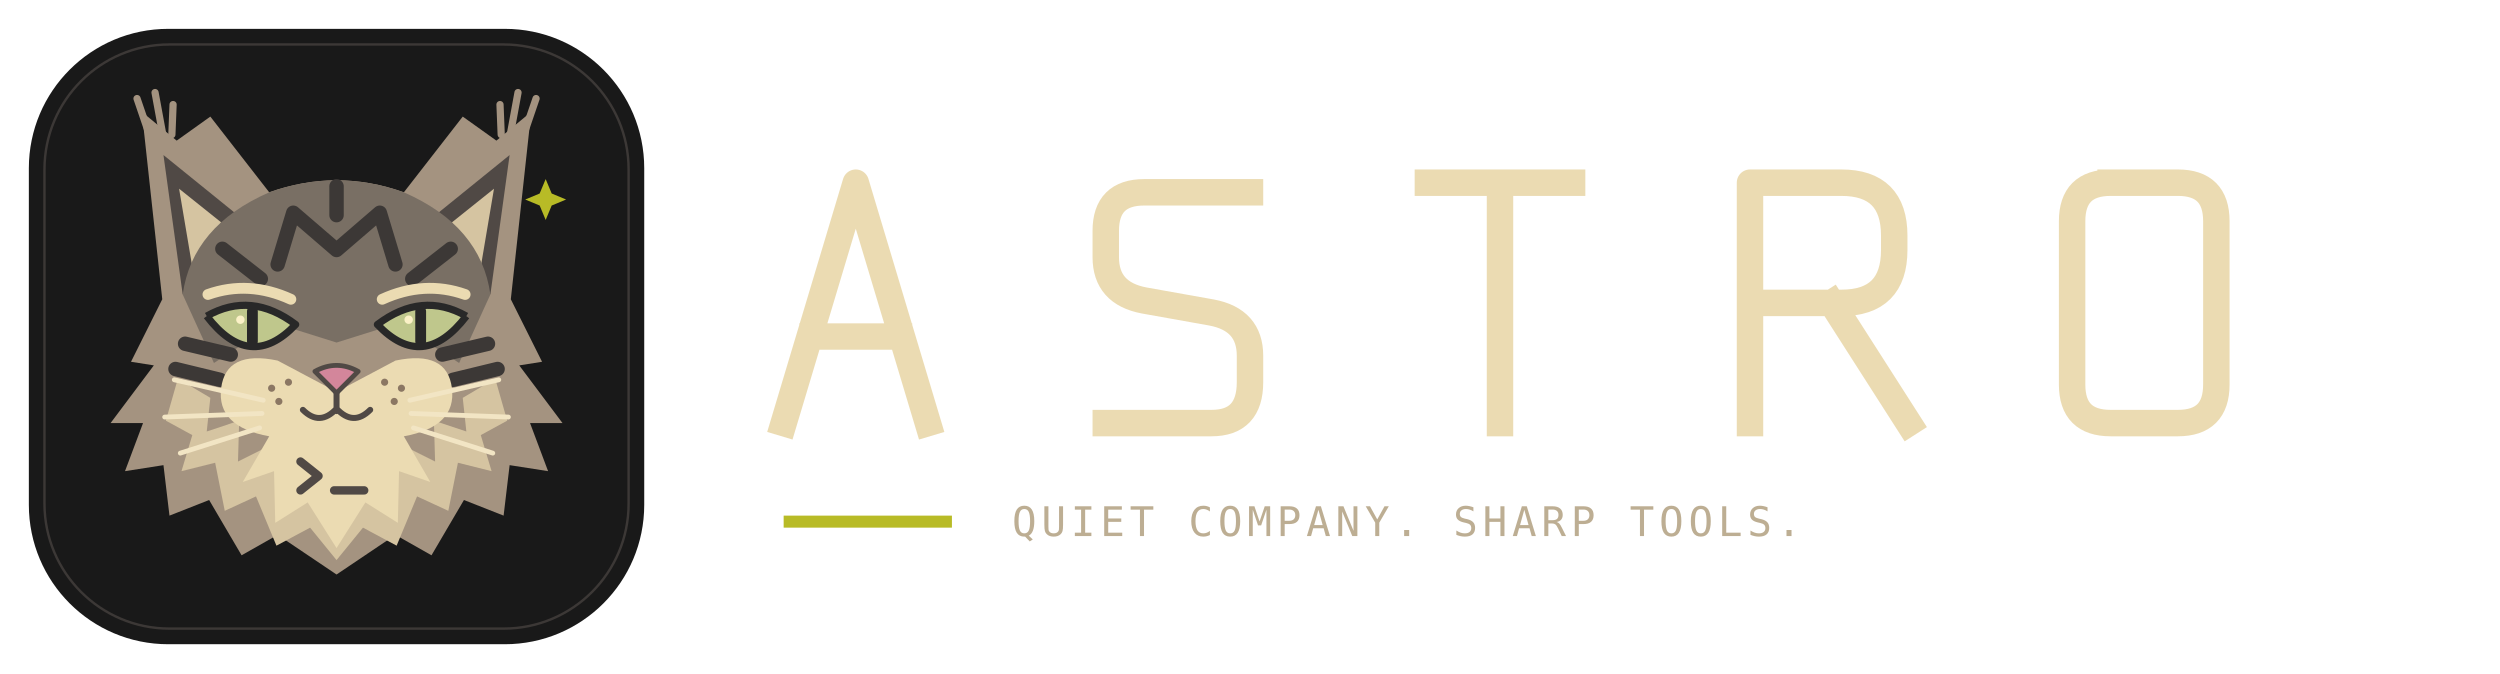
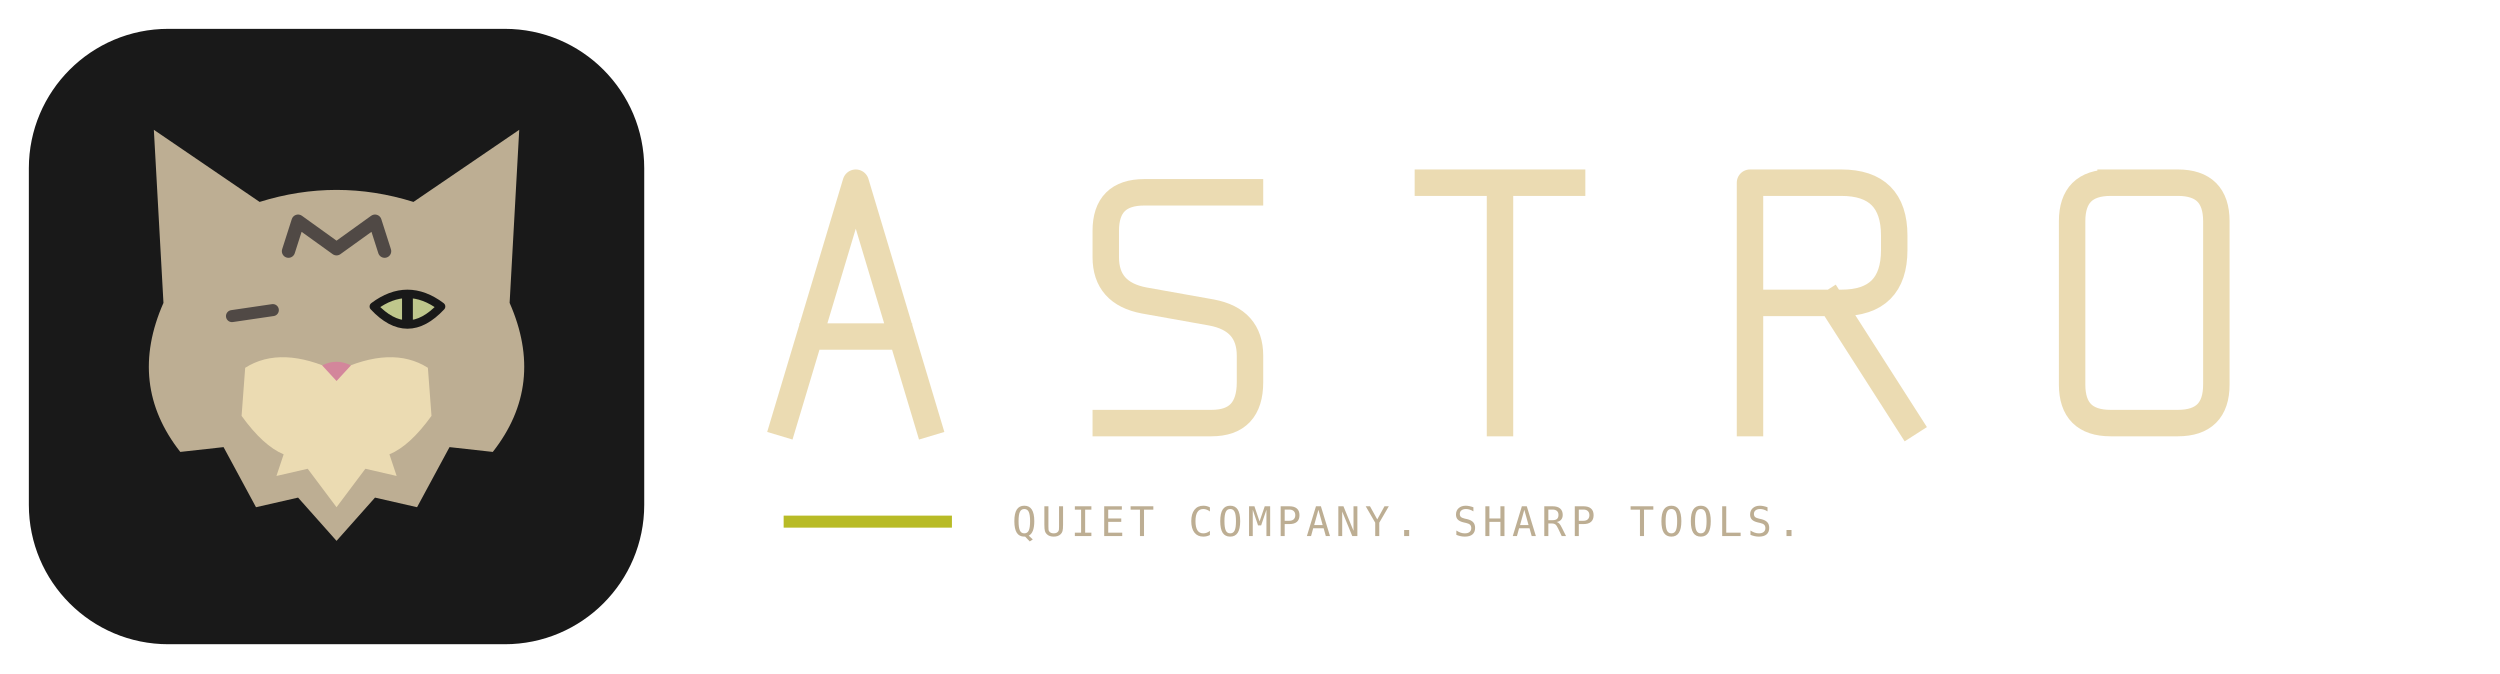
<svg xmlns="http://www.w3.org/2000/svg" width="1040" height="280" viewBox="0 0 1040 280" role="img">
  <g transform="translate(12 12) scale(.5)">
    <rect width="512" height="512" rx="116" fill="#191919" />
-     <rect x="13" y="13" width="486" height="486" rx="104" fill="none" stroke="#3c3836" stroke-width="2" />
-     <path d="M111 225 94 69 123 93 151 73 200 136Q256 116 312 136L361 73 389 93 418 69 401 225 427 277 408 280 444 328 417 328 432 368 400 363 395 405 362 392 335 438 305 421 256 454 207 421 177 438 150 392 117 405 112 363 80 368 95 328 68 328 104 280 85 277Z" fill="#a49380" />
-     <path d="m104 99-14-41m22 33-7-38m14 35 1-25m288 36 14-41m-22 33 7-38m-14 35-1-25" fill="none" stroke="#a49380" stroke-width="6" stroke-linecap="round" />
-     <path d="m112 105 16 116 47-65Z M400 105l-16 116-47-65Z" fill="#504945" />
-     <path d="m125 133 12 71 23-43Z M387 133l-12 71-23-43Z" fill="#d5c4a1" />
-     <path d="M128 221q8-57 72-85 56-20 112 0 64 28 72 85l-26 57-51-33-51 16-51-16-51 33Z" fill="#796f64" />
-     <path d="m207 196 13-43 36 31 36-31 13 43M256 131v24M161 183l32 25M351 183l-32 25M130 262l38 9M382 262l-38 9M122 283l37 9M390 283l-37 9" fill="none" stroke="#3c3836" stroke-width="12" stroke-linecap="round" stroke-linejoin="round" />
-     <path d="M149 221q34-12 69 4M363 221q-34-12-69 4" fill="none" stroke="#ebdbb2" stroke-width="9" stroke-linecap="round" />
-     <path d="M148 239q37-21 74 7-38 40-74-7M364 239q-37-21-74 7 38 40 74-7" fill="#bfc78c" stroke="#282828" stroke-width="6" stroke-linejoin="round" />
-     <path d="M186 235v25M326 235v25" stroke="#282828" stroke-width="9" stroke-linecap="round" />
-     <circle cx="176" cy="242" r="3.5" fill="#fbf1c7" />
-     <circle cx="316" cy="242" r="3.5" fill="#fbf1c7" />
-     <path d="M124 291 151 307 148 335 175 326 174 360 200 347 210 391 234 377 256 423 278 377 302 391 312 347 338 360 337 326 364 335 361 307 388 291 398 326 376 338 385 368 357 361 349 401 323 389 306 430 278 415 256 442 234 415 206 430 189 389 163 401 155 361 127 368 136 338 114 326Z" fill="#d5c4a1" />
-     <path d="M207 276q-43-9-47 23-4 32 40 40l-22 38 26-9 1 43 27-17 24 38 24-38 27 17 1-43 26 9-22-38q44-8 40-40-4-32-47-23l-49 26Z" fill="#ebdbb2" />
-     <path d="M238 285q18-10 36 0l-18 18Z" fill="#d3869b" stroke="#504945" stroke-width="4" stroke-linejoin="round" />
-     <path d="M256 303v15m0-2q-14 15-28 1m28-1q14 15 28 1" fill="none" stroke="#504945" stroke-width="5" stroke-linecap="round" />
-     <g fill="#8b7763">
-       <circle cx="202" cy="299" r="3" />
-       <circle cx="216" cy="294" r="3" />
-       <circle cx="208" cy="310" r="3" />
-       <circle cx="310" cy="299" r="3" />
-       <circle cx="296" cy="294" r="3" />
-       <circle cx="304" cy="310" r="3" />
-     </g>
-     <g fill="none" stroke="#f2e5c4" stroke-width="4" stroke-linecap="round">
-       <path d="m195 309-74-17m73 28-81 3m79 9-66 21m191-44 74-17m-73 28 81 3m-79 9 66 21" />
-     </g>
-     <path d="m226 360 15 12-15 12m28 0h25" fill="none" stroke="#504945" stroke-width="7" stroke-linecap="round" stroke-linejoin="round" />
-     <path d="m430 125 5 12 12 5-12 5-5 12-5-12-12-5 12-5Z" fill="#b8bb26" />
+     <path id="silhouette" d="M112 228 104 84 192 144Q256 124 320 144L408 84 400 228Q430 296 386 352L350 348 323 398 288 390 256 426 224 390 189 398 162 348 126 352Q82 296 112 228Z" fill="#bdae93" />
+     <path id="cream-ruff" d="M180 282Q210 263 256 285 302 263 332 282L335 322Q317 347 300 354L306 372 280 366 256 398 232 366 206 372 212 354Q195 347 177 322Z" fill="#ebdbb2" />
+     <path id="tabby-m" d="m216 185 8-25 32 23 32-23 8 25" fill="none" stroke="#504945" stroke-width="11" stroke-linecap="round" stroke-linejoin="round" />
+     <path id="eye-closed-viewer-left" d="m169 239 34-5" fill="none" stroke="#504945" stroke-width="10" stroke-linecap="round" />
+     <path id="eye-open-viewer-right" d="M287 231Q315 210 343 231 315 261 287 231Z" fill="#bfc78c" stroke="#191919" stroke-width="7" stroke-linejoin="round" />
+     <path id="pupil-viewer-right" d="M315 222v21" fill="none" stroke="#191919" stroke-width="9" stroke-linecap="round" />
+     <path id="pink-nose" d="M244 280Q256 274 268 280L256 293Z" fill="#d3869b" />
  </g>
  <g transform="translate(326 76)" fill="none" stroke="#ebdbb2" stroke-width="11" stroke-linecap="square" stroke-linejoin="round">
    <path d="M0 100 30 0 60 100M12 64H48" transform="translate(0 0)" />
    <path d="M60 4H16Q0 4 0 20V31Q0 46 16 49L44 54Q60 57 60 72V83Q60 100 44 100H0" transform="translate(134 0)" />
    <path d="M0 0H60M30 0V100" transform="translate(268 0)" />
    <path d="M0 100V0H38Q60 0 60 22V28Q60 50 38 50H0M34 50 66 100" transform="translate(402 0)" />
    <path d="M16 0H44Q60 0 60 16V84Q60 100 44 100H16Q0 100 0 84V16Q0 0 16 0" transform="translate(536 0)" />
  </g>
  <path d="M326 217h70" stroke="#b8bb26" stroke-width="5" />
  <text x="421" y="223" fill="#bdae93" font-family="monospace" font-size="17" letter-spacing="2">QUIET COMPANY. SHARP TOOLS.</text>
</svg>
